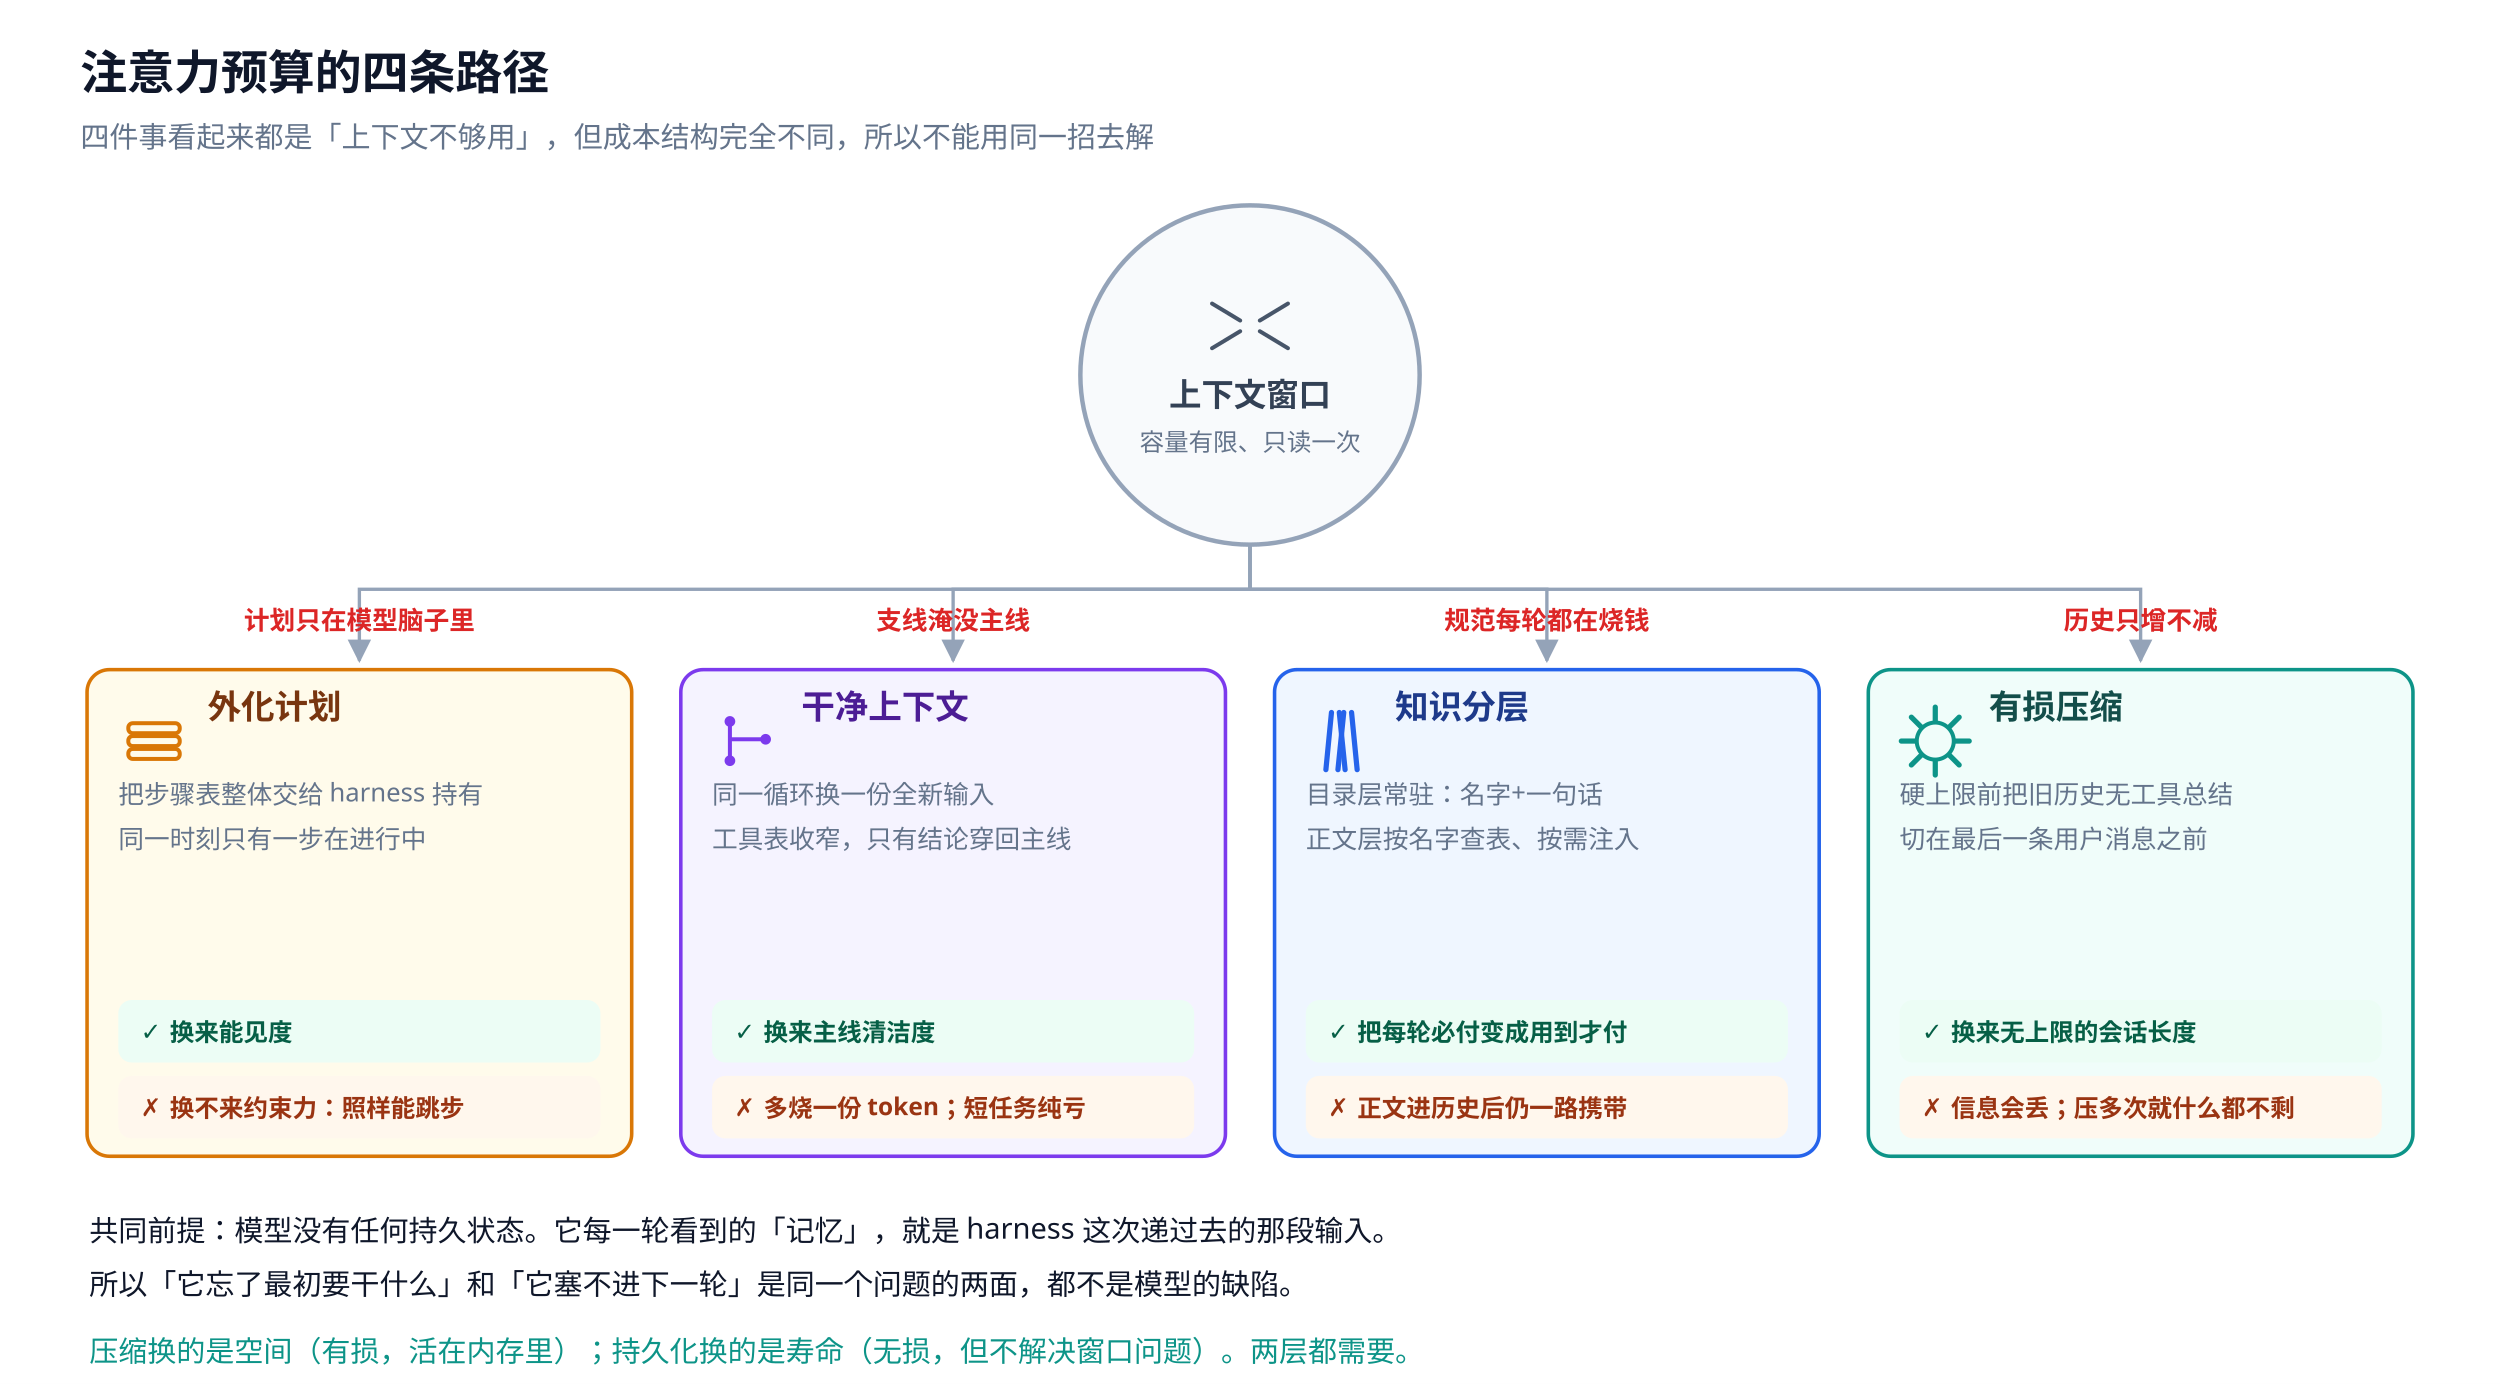
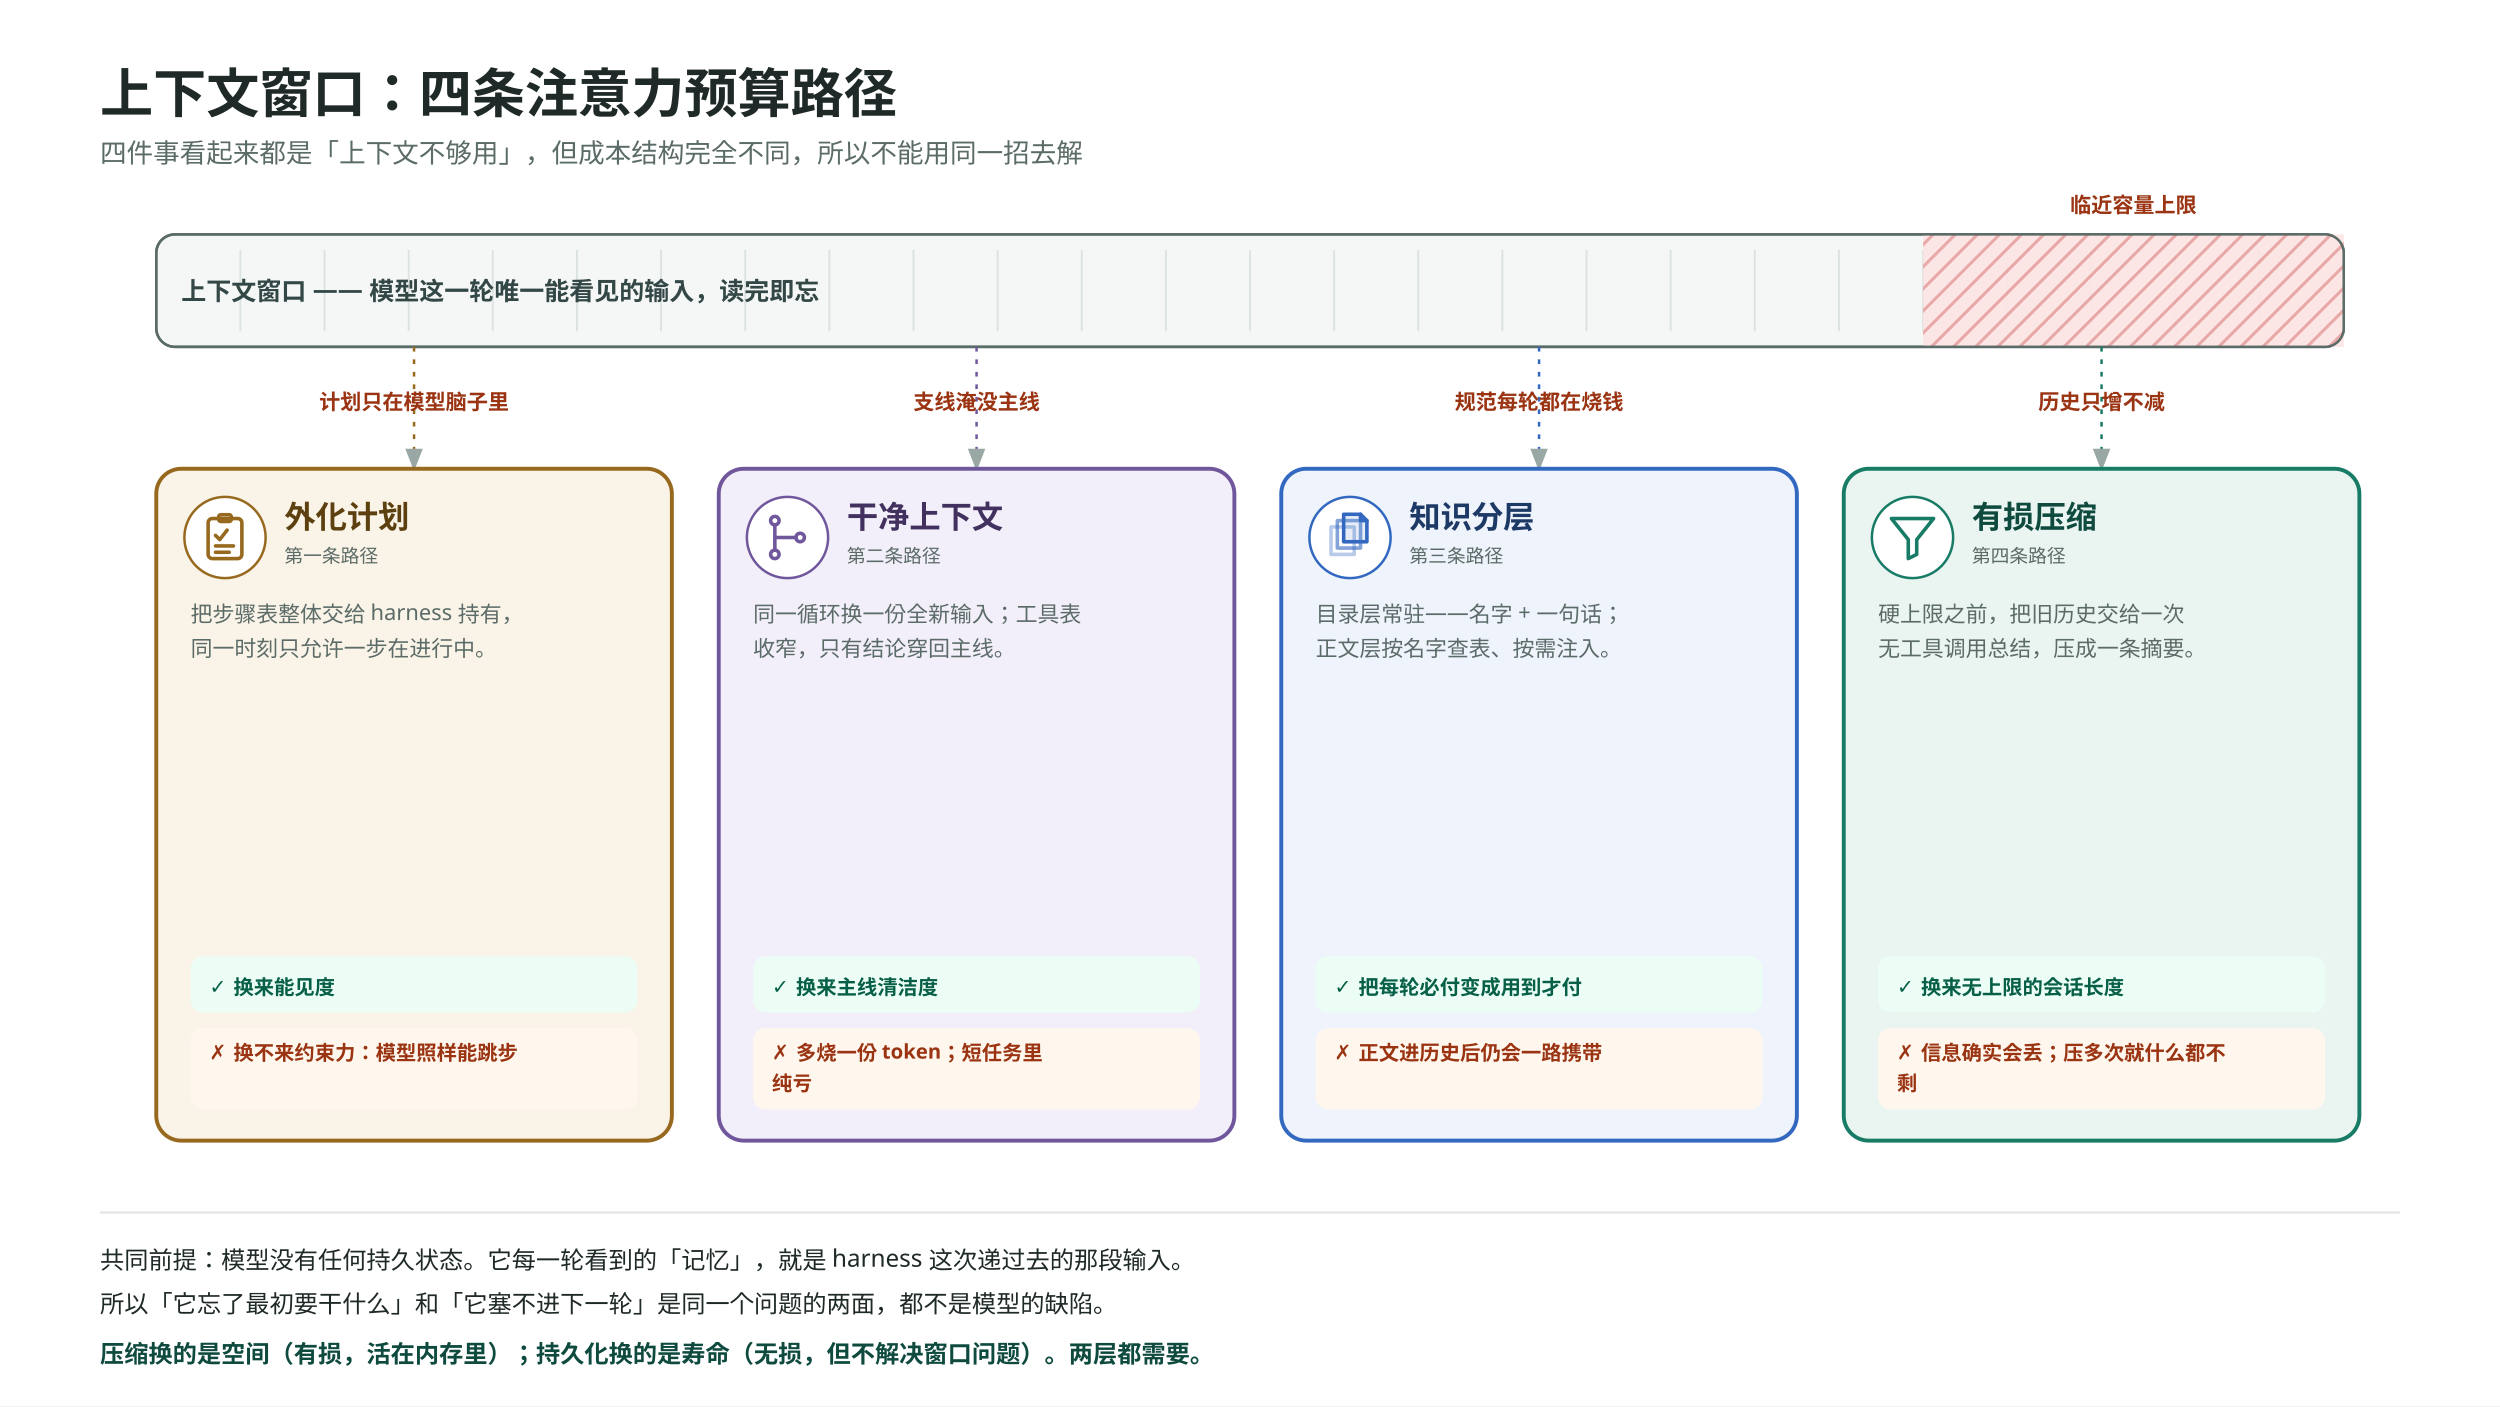
- <svg xmlns="http://www.w3.org/2000/svg" width="1120" height="620" viewBox="0 0 1120 620" font-family="'PingFang SC','Hiragino Sans GB','Heiti SC','Microsoft YaHei',sans-serif">
-   <rect width="1120" height="620" fill="#ffffff" />
+ <svg xmlns="http://www.w3.org/2000/svg" width="1600" height="900" viewBox="0 0 1600 900">
+   <style>text{font-family:'PingFang SC','Hiragino Sans GB','Heiti SC','Microsoft YaHei',sans-serif;letter-spacing:0}</style>
  <defs>
-     <marker id="a" viewBox="0 0 10 10" refX="9" refY="5" markerWidth="7" markerHeight="7" orient="auto">
-       <path d="M0,0 L10,5 L0,10 z" fill="#94a3b8" />
-     </marker>
-     <marker id="ar" viewBox="0 0 10 10" refX="9" refY="5" markerWidth="7" markerHeight="7" orient="auto">
-       <path d="M0,0 L10,5 L0,10 z" fill="#dc2626" />
-     </marker>
-     <marker id="ag" viewBox="0 0 10 10" refX="9" refY="5" markerWidth="7" markerHeight="7" orient="auto">
-       <path d="M0,0 L10,5 L0,10 z" fill="#059669" />
+     <pattern id="hazard" width="10" height="10" patternTransform="rotate(45)" patternUnits="userSpaceOnUse">
+       <rect width="10" height="10" fill="#fde3e3" />
+       <line x1="0" y1="0" x2="0" y2="10" stroke="#e8a3a3" stroke-width="4" />
+     </pattern>
+     <marker id="arr-muted" markerWidth="9" markerHeight="7" refX="8" refY="3.5" orient="auto">
+       <polygon points="0 0,9 3.5,0 7" fill="#9aa8a5" />
    </marker>
  </defs>
-   <text x="36" y="40" font-size="21" fill="#0f172a" text-anchor="start" font-weight="600">注意力预算的四条路径</text>
-   <text x="36" y="66" font-size="13" fill="#64748b" text-anchor="start" font-weight="400">四件事看起来都是「上下文不够用」，但成本结构完全不同，所以不能用同一招去解</text>
-   <circle cx="560.0" cy="168" r="76" fill="#f8fafc" stroke="#94a3b8" stroke-width="2" />
-   <line x1="543.0" y1="136.0" x2="555.6" y2="143.6" stroke="#475569" stroke-width="1.8" stroke-linecap="round" />
-   <line x1="577.0" y1="136.0" x2="564.4" y2="143.6" stroke="#475569" stroke-width="1.8" stroke-linecap="round" />
-   <line x1="543.0" y1="156.0" x2="555.6" y2="148.4" stroke="#475569" stroke-width="1.8" stroke-linecap="round" />
-   <line x1="577.0" y1="156.0" x2="564.4" y2="148.4" stroke="#475569" stroke-width="1.8" stroke-linecap="round" />
-   <text x="560.0" y="182" font-size="14.5" fill="#334155" text-anchor="middle" font-weight="700">上下文窗口</text>
-   <text x="560.0" y="202" font-size="11" fill="#64748b" text-anchor="middle" font-weight="400">容量有限、只读一次</text>
-   <polyline points="560.0,244 560.0,264 161.0,264 161.0,296" fill="none" stroke="#94a3b8" stroke-width="1.5" marker-end="url(#a)" />
-   <text x="161.0" y="282" font-size="11.5" fill="#dc2626" text-anchor="middle" font-weight="600">计划只在模型脑子里</text>
-   <rect x="39.0" y="300" width="244" height="218" rx="10" fill="#fffbeb" stroke="#d97706" stroke-width="1.6" />
-   <rect x="57.48" y="324.0" width="23.04" height="4.48" rx="2" fill="none" stroke="#d97706" stroke-width="1.8" />
-   <rect x="57.48" y="329.76" width="23.04" height="4.48" rx="2" fill="none" stroke="#d97706" stroke-width="1.8" />
-   <rect x="57.48" y="335.52" width="23.04" height="4.48" rx="2" fill="none" stroke="#d97706" stroke-width="1.8" />
-   <text x="93.0" y="322" font-size="15" fill="#78350f" text-anchor="start" font-weight="700">外化计划</text>
-   <text x="53.0" y="360" font-size="11.5" fill="#64748b" text-anchor="start" font-weight="400">把步骤表整体交给 harness 持有</text>
-   <text x="53.0" y="380" font-size="11.5" fill="#64748b" text-anchor="start" font-weight="400">同一时刻只有一步在进行中</text>
-   <rect x="53.0" y="448" width="216" height="28" rx="6" fill="#ecfdf5" stroke="none" stroke-width="1.6" />
-   <text x="63.0" y="466" font-size="11" fill="#065f46" text-anchor="start" font-weight="600">✓ 换来能见度</text>
-   <rect x="53.0" y="482" width="216" height="28" rx="6" fill="#fff7ed" stroke="none" stroke-width="1.6" />
-   <text x="63.0" y="500" font-size="11" fill="#9a3412" text-anchor="start" font-weight="600">✗ 换不来约束力：照样能跳步</text>
-   <polyline points="560.0,244 560.0,264 427.0,264 427.0,296" fill="none" stroke="#94a3b8" stroke-width="1.5" marker-end="url(#a)" />
-   <text x="427.0" y="282" font-size="11.5" fill="#dc2626" text-anchor="middle" font-weight="600">支线淹没主线</text>
-   <rect x="305.0" y="300" width="244" height="218" rx="10" fill="#f5f3ff" stroke="#7c3aed" stroke-width="1.6" />
-   <circle cx="327.0" cy="323.2" r="2.4" fill="#7c3aed" />
-   <circle cx="327.0" cy="340.8" r="2.4" fill="#7c3aed" />
-   <circle cx="343.0" cy="331.2" r="2.4" fill="#7c3aed" />
-   <line x1="327.0" y1="325.3" x2="327.0" y2="338.7" stroke="#7c3aed" stroke-width="1.8" stroke-linecap="round" />
-   <path d="M327.0,331.2 Q333.4,331.2 343.0,331.2" fill="none" stroke="#7c3aed" stroke-width="1.8" />
-   <text x="359.0" y="322" font-size="15" fill="#4c1d95" text-anchor="start" font-weight="700">干净上下文</text>
-   <text x="319.0" y="360" font-size="11.5" fill="#64748b" text-anchor="start" font-weight="400">同一循环换一份全新输入</text>
-   <text x="319.0" y="380" font-size="11.5" fill="#64748b" text-anchor="start" font-weight="400">工具表收窄，只有结论穿回主线</text>
-   <rect x="319.0" y="448" width="216" height="28" rx="6" fill="#ecfdf5" stroke="none" stroke-width="1.6" />
-   <text x="329.0" y="466" font-size="11" fill="#065f46" text-anchor="start" font-weight="600">✓ 换来主线清洁度</text>
-   <rect x="319.0" y="482" width="216" height="28" rx="6" fill="#fff7ed" stroke="none" stroke-width="1.6" />
-   <text x="329.0" y="500" font-size="11" fill="#9a3412" text-anchor="start" font-weight="600">✗ 多烧一份 token；短任务纯亏</text>
-   <polyline points="560.0,244 560.0,264 693.0,264 693.0,296" fill="none" stroke="#94a3b8" stroke-width="1.5" marker-end="url(#a)" />
-   <text x="693.0" y="282" font-size="11.5" fill="#dc2626" text-anchor="middle" font-weight="600">规范每轮都在烧钱</text>
-   <rect x="571.0" y="300" width="244" height="218" rx="10" fill="#eff6ff" stroke="#2563eb" stroke-width="1.6" />
-   <line x1="596.5" y1="319.2" x2="594.0" y2="344.8" stroke="#2563eb" stroke-width="2.34" stroke-linecap="round" />
-   <line x1="602.0" y1="319.2" x2="599.4" y2="344.8" stroke="#2563eb" stroke-width="2.34" stroke-linecap="round" />
-   <line x1="600.0" y1="319.2" x2="602.6" y2="344.8" stroke="#2563eb" stroke-width="2.34" stroke-linecap="round" />
-   <line x1="605.5" y1="319.2" x2="608.0" y2="344.8" stroke="#2563eb" stroke-width="2.34" stroke-linecap="round" />
-   <text x="625.0" y="322" font-size="15" fill="#1e3a8a" text-anchor="start" font-weight="700">知识分层</text>
-   <text x="585.0" y="360" font-size="11.5" fill="#64748b" text-anchor="start" font-weight="400">目录层常驻：名字+一句话</text>
-   <text x="585.0" y="380" font-size="11.5" fill="#64748b" text-anchor="start" font-weight="400">正文层按名字查表、按需注入</text>
-   <rect x="585.0" y="448" width="216" height="28" rx="6" fill="#ecfdf5" stroke="none" stroke-width="1.6" />
-   <text x="595.0" y="466" font-size="11" fill="#065f46" text-anchor="start" font-weight="600">✓ 把每轮必付变成用到才付</text>
-   <rect x="585.0" y="482" width="216" height="28" rx="6" fill="#fff7ed" stroke="none" stroke-width="1.6" />
-   <text x="595.0" y="500" font-size="11" fill="#9a3412" text-anchor="start" font-weight="600">✗ 正文进历史后仍一路携带</text>
-   <polyline points="560.0,244 560.0,264 959.0,264 959.0,296" fill="none" stroke="#94a3b8" stroke-width="1.5" marker-end="url(#a)" />
-   <text x="959.0" y="282" font-size="11.5" fill="#dc2626" text-anchor="middle" font-weight="600">历史只增不减</text>
-   <rect x="837.0" y="300" width="244" height="218" rx="10" fill="#f0fdfa" stroke="#0d9488" stroke-width="1.6" />
-   <circle cx="867.0" cy="332.0" r="8.3" fill="none" stroke="#0d9488" stroke-width="1.8" />
-   <line x1="876.0" y1="332.0" x2="882.2" y2="332.0" stroke="#0d9488" stroke-width="2.34" stroke-linecap="round" />
-   <line x1="873.3" y1="338.3" x2="877.7" y2="342.7" stroke="#0d9488" stroke-width="2.34" stroke-linecap="round" />
-   <line x1="867.0" y1="341.0" x2="867.0" y2="347.2" stroke="#0d9488" stroke-width="2.34" stroke-linecap="round" />
-   <line x1="860.7" y1="338.3" x2="856.3" y2="342.7" stroke="#0d9488" stroke-width="2.34" stroke-linecap="round" />
-   <line x1="858.0" y1="332.0" x2="851.8" y2="332.0" stroke="#0d9488" stroke-width="2.34" stroke-linecap="round" />
-   <line x1="860.7" y1="325.7" x2="856.3" y2="321.3" stroke="#0d9488" stroke-width="2.34" stroke-linecap="round" />
-   <line x1="867.0" y1="323.0" x2="867.0" y2="316.8" stroke="#0d9488" stroke-width="2.34" stroke-linecap="round" />
-   <line x1="873.3" y1="325.7" x2="877.7" y2="321.3" stroke="#0d9488" stroke-width="2.34" stroke-linecap="round" />
-   <text x="891.0" y="322" font-size="15" fill="#134e4a" text-anchor="start" font-weight="700">有损压缩</text>
-   <text x="851.0" y="360" font-size="11.5" fill="#64748b" text-anchor="start" font-weight="400">硬上限前把旧历史无工具总结</text>
-   <text x="851.0" y="380" font-size="11.5" fill="#64748b" text-anchor="start" font-weight="400">切在最后一条用户消息之前</text>
-   <rect x="851.0" y="448" width="216" height="28" rx="6" fill="#ecfdf5" stroke="none" stroke-width="1.6" />
-   <text x="861.0" y="466" font-size="11" fill="#065f46" text-anchor="start" font-weight="600">✓ 换来无上限的会话长度</text>
-   <rect x="851.0" y="482" width="216" height="28" rx="6" fill="#fff7ed" stroke="none" stroke-width="1.6" />
-   <text x="861.0" y="500" font-size="11" fill="#9a3412" text-anchor="start" font-weight="600">✗ 信息会丢；压多次就什么都不剩</text>
-   <text x="40" y="556" font-size="13" fill="#0f172a" text-anchor="start" font-weight="400">共同前提：模型没有任何持久状态。它每一轮看到的「记忆」，就是 harness 这次递过去的那段输入。</text>
-   <text x="40" y="580" font-size="13" fill="#0f172a" text-anchor="start" font-weight="400">所以「它忘了最初要干什么」和「它塞不进下一轮」是同一个问题的两面，都不是模型的缺陷。</text>
-   <text x="40" y="610" font-size="13" fill="#0d9488" text-anchor="start" font-weight="400">压缩换的是空间（有损，活在内存里）；持久化换的是寿命（无损，但不解决窗口问题）。两层都需要。</text>
+   <rect width="1600" height="900" fill="#ffffff" />
+   <text x="64" y="72" font-size="34" fill="#1f2a28" text-anchor="start" font-weight="650">上下文窗口：四条注意力预算路径</text>
+   <text x="64" y="104" font-size="17" fill="#5b6b67" text-anchor="start" font-weight="400">四件事看起来都是「上下文不够用」，但成本结构完全不同，所以不能用同一招去解</text>
+   <rect x="100" y="150" width="1400" height="72" rx="12" fill="#f4f7f6" stroke="#5b6b67" stroke-width="1.6" />
+   <line x1="153.846" y1="160" x2="153.846" y2="212" stroke="#dbe3e1" stroke-width="1.2" />
+   <line x1="207.692" y1="160" x2="207.692" y2="212" stroke="#dbe3e1" stroke-width="1.2" />
+   <line x1="261.538" y1="160" x2="261.538" y2="212" stroke="#dbe3e1" stroke-width="1.2" />
+   <line x1="315.385" y1="160" x2="315.385" y2="212" stroke="#dbe3e1" stroke-width="1.2" />
+   <line x1="369.231" y1="160" x2="369.231" y2="212" stroke="#dbe3e1" stroke-width="1.2" />
+   <line x1="423.077" y1="160" x2="423.077" y2="212" stroke="#dbe3e1" stroke-width="1.2" />
+   <line x1="476.923" y1="160" x2="476.923" y2="212" stroke="#dbe3e1" stroke-width="1.2" />
+   <line x1="530.769" y1="160" x2="530.769" y2="212" stroke="#dbe3e1" stroke-width="1.2" />
+   <line x1="584.615" y1="160" x2="584.615" y2="212" stroke="#dbe3e1" stroke-width="1.2" />
+   <line x1="638.462" y1="160" x2="638.462" y2="212" stroke="#dbe3e1" stroke-width="1.2" />
+   <line x1="692.308" y1="160" x2="692.308" y2="212" stroke="#dbe3e1" stroke-width="1.2" />
+   <line x1="746.154" y1="160" x2="746.154" y2="212" stroke="#dbe3e1" stroke-width="1.2" />
+   <line x1="800.0" y1="160" x2="800.0" y2="212" stroke="#dbe3e1" stroke-width="1.2" />
+   <line x1="853.846" y1="160" x2="853.846" y2="212" stroke="#dbe3e1" stroke-width="1.2" />
+   <line x1="907.692" y1="160" x2="907.692" y2="212" stroke="#dbe3e1" stroke-width="1.2" />
+   <line x1="961.538" y1="160" x2="961.538" y2="212" stroke="#dbe3e1" stroke-width="1.2" />
+   <line x1="1015.385" y1="160" x2="1015.385" y2="212" stroke="#dbe3e1" stroke-width="1.2" />
+   <line x1="1069.231" y1="160" x2="1069.231" y2="212" stroke="#dbe3e1" stroke-width="1.2" />
+   <line x1="1123.077" y1="160" x2="1123.077" y2="212" stroke="#dbe3e1" stroke-width="1.2" />
+   <line x1="1176.923" y1="160" x2="1176.923" y2="212" stroke="#dbe3e1" stroke-width="1.2" />
+   <line x1="1230.769" y1="160" x2="1230.769" y2="212" stroke="#dbe3e1" stroke-width="1.2" />
+   <line x1="1284.615" y1="160" x2="1284.615" y2="212" stroke="#dbe3e1" stroke-width="1.2" />
+   <line x1="1338.462" y1="160" x2="1338.462" y2="212" stroke="#dbe3e1" stroke-width="1.2" />
+   <line x1="1392.308" y1="160" x2="1392.308" y2="212" stroke="#dbe3e1" stroke-width="1.2" />
+   <line x1="1446.154" y1="160" x2="1446.154" y2="212" stroke="#dbe3e1" stroke-width="1.2" />
+   <rect x="1230.769" y="150" width="269.231" height="72" rx="0" fill="url(#hazard)" opacity="0.9" />
+   <rect x="100" y="150" width="1400" height="72" rx="12" fill="none" stroke="#5b6b67" stroke-width="1.6" />
+   <text x="116" y="192.0" font-size="16" fill="#334846" text-anchor="start" font-weight="600">上下文窗口 —— 模型这一轮唯一能看见的输入，读完即忘</text>
+   <text x="1365.385" y="136" font-size="13.5" fill="#9a3412" text-anchor="middle" font-weight="600">临近容量上限</text>
+   <line x1="265.0" y1="222" x2="265.0" y2="300" stroke="#97691f" stroke-width="1.6" stroke-dasharray="3 5" marker-end="url(#arr-muted)" />
+   <text x="265.0" y="262" font-size="13.5" fill="#9a3412" text-anchor="middle" font-weight="600">计划只在模型脑子里</text>
+   <rect x="100" y="300" width="330" height="430" rx="16" fill="#faf3e7" stroke="#97691f" stroke-width="2.5" />
+   <circle cx="144" cy="344" r="26" fill="#ffffff" stroke="#97691f" stroke-width="1.6" />
+   <g transform="translate(127.8,327.8) scale(1.35)" fill="none" stroke="#97691f" stroke-width="1.7" stroke-linecap="round" stroke-linejoin="round">
+     <rect x="4" y="3" width="16" height="19" rx="2" />
+     <rect x="9" y="1.2" width="6" height="3.2" rx="1" />
+     <path d="M7.5,11 L9.5,13 L13,8.5" />
+     <line x1="7.5" y1="16" x2="16" y2="16" />
+     <line x1="7.5" y1="19" x2="14" y2="19" />
+   </g>
+   <text x="182" y="338" font-size="20" fill="#5c400f" text-anchor="start" font-weight="650">外化计划</text>
+   <text x="182" y="360" font-size="12" fill="#5b6b67" text-anchor="start" font-weight="400">第一条路径</text>
+   <text x="122" y="398" font-size="14" fill="#5b6b67" text-anchor="start" font-weight="400">把步骤表整体交给 harness 持有，</text>
+   <text x="122" y="420" font-size="14" fill="#5b6b67" text-anchor="start" font-weight="400">同一时刻只允许一步在进行中。</text>
+   <rect x="122" y="612" width="286" height="36" rx="8" fill="#ecfdf5" stroke="none" />
+   <text x="134" y="636" font-size="13" fill="#065f46" text-anchor="start" font-weight="600">✓ 换来能见度</text>
+   <rect x="122" y="658" width="286" height="52" rx="8" fill="#fff7ed" stroke="none" />
+   <text x="134" y="678" font-size="13" fill="#9a3412" text-anchor="start" font-weight="600">✗ 换不来约束力：模型照样能跳步</text>
+   <text x="134" y="698" font-size="13" fill="#9a3412" text-anchor="start" font-weight="600" />
+   <line x1="625.0" y1="222" x2="625.0" y2="300" stroke="#70579c" stroke-width="1.6" stroke-dasharray="3 5" marker-end="url(#arr-muted)" />
+   <text x="625.0" y="262" font-size="13.5" fill="#9a3412" text-anchor="middle" font-weight="600">支线淹没主线</text>
+   <rect x="460" y="300" width="330" height="430" rx="16" fill="#f3effa" stroke="#70579c" stroke-width="2.5" />
+   <circle cx="504" cy="344" r="26" fill="#ffffff" stroke="#70579c" stroke-width="1.6" />
+   <g transform="translate(487.8,327.8) scale(1.35)" fill="none" stroke="#70579c" stroke-width="1.7" stroke-linecap="round" stroke-linejoin="round">
+     <circle cx="6" cy="4" r="2" />
+     <circle cx="6" cy="20" r="2" />
+     <circle cx="18" cy="12" r="2" />
+     <path d="M6,6 V18" />
+     <path d="M6,12 Q6,12 16,12" />
+   </g>
+   <text x="542" y="338" font-size="20" fill="#42315e" text-anchor="start" font-weight="650">干净上下文</text>
+   <text x="542" y="360" font-size="12" fill="#5b6b67" text-anchor="start" font-weight="400">第二条路径</text>
+   <text x="482" y="398" font-size="14" fill="#5b6b67" text-anchor="start" font-weight="400">同一循环换一份全新输入；工具表</text>
+   <text x="482" y="420" font-size="14" fill="#5b6b67" text-anchor="start" font-weight="400">收窄，只有结论穿回主线。</text>
+   <rect x="482" y="612" width="286" height="36" rx="8" fill="#ecfdf5" stroke="none" />
+   <text x="494" y="636" font-size="13" fill="#065f46" text-anchor="start" font-weight="600">✓ 换来主线清洁度</text>
+   <rect x="482" y="658" width="286" height="52" rx="8" fill="#fff7ed" stroke="none" />
+   <text x="494" y="678" font-size="13" fill="#9a3412" text-anchor="start" font-weight="600">✗ 多烧一份 token；短任务里</text>
+   <text x="494" y="698" font-size="13" fill="#9a3412" text-anchor="start" font-weight="600">纯亏</text>
+   <line x1="985.0" y1="222" x2="985.0" y2="300" stroke="#3268bf" stroke-width="1.6" stroke-dasharray="3 5" marker-end="url(#arr-muted)" />
+   <text x="985.0" y="262" font-size="13.5" fill="#9a3412" text-anchor="middle" font-weight="600">规范每轮都在烧钱</text>
+   <rect x="820" y="300" width="330" height="430" rx="16" fill="#eef3fc" stroke="#3268bf" stroke-width="2.5" />
+   <circle cx="864" cy="344" r="26" fill="#ffffff" stroke="#3268bf" stroke-width="1.6" />
+   <g transform="translate(847.8,327.8) scale(1.35)" fill="none" stroke="#3268bf" stroke-width="1.7" stroke-linecap="round" stroke-linejoin="round">
+     <path d="M3,7 L3,20 L14,20 L14,7 Z" opacity="0.35" />
+     <path d="M6,4 L6,17 L17,17 L17,4 Z" opacity="0.6" />
+     <path d="M9,1 L9,14 L20,14 L20,4 L17,1 Z" fill="#3268bf" opacity="0.12" />
+     <path d="M9,1 L9,14 L20,14 L20,4 L17,1 Z" />
+     <path d="M17,1 L17,4 L20,4" />
+   </g>
+   <text x="902" y="338" font-size="20" fill="#1d3a66" text-anchor="start" font-weight="650">知识分层</text>
+   <text x="902" y="360" font-size="12" fill="#5b6b67" text-anchor="start" font-weight="400">第三条路径</text>
+   <text x="842" y="398" font-size="14" fill="#5b6b67" text-anchor="start" font-weight="400">目录层常驻——名字 + 一句话；</text>
+   <text x="842" y="420" font-size="14" fill="#5b6b67" text-anchor="start" font-weight="400">正文层按名字查表、按需注入。</text>
+   <rect x="842" y="612" width="286" height="36" rx="8" fill="#ecfdf5" stroke="none" />
+   <text x="854" y="636" font-size="13" fill="#065f46" text-anchor="start" font-weight="600">✓ 把每轮必付变成用到才付</text>
+   <rect x="842" y="658" width="286" height="52" rx="8" fill="#fff7ed" stroke="none" />
+   <text x="854" y="678" font-size="13" fill="#9a3412" text-anchor="start" font-weight="600">✗ 正文进历史后仍会一路携带</text>
+   <text x="854" y="698" font-size="13" fill="#9a3412" text-anchor="start" font-weight="600" />
+   <line x1="1345.0" y1="222" x2="1345.0" y2="300" stroke="#177b65" stroke-width="1.6" stroke-dasharray="3 5" marker-end="url(#arr-muted)" />
+   <text x="1345.0" y="262" font-size="13.5" fill="#9a3412" text-anchor="middle" font-weight="600">历史只增不减</text>
+   <rect x="1180" y="300" width="330" height="430" rx="16" fill="#eaf5f1" stroke="#177b65" stroke-width="2.5" />
+   <circle cx="1224" cy="344" r="26" fill="#ffffff" stroke="#177b65" stroke-width="1.6" />
+   <g transform="translate(1207.8,327.8) scale(1.35)" fill="none" stroke="#177b65" stroke-width="1.7" stroke-linecap="round" stroke-linejoin="round">
+     <path d="M2,3 H22 L14,13 V20 L10,22 V13 Z" />
+   </g>
+   <text x="1262" y="338" font-size="20" fill="#0f4a3f" text-anchor="start" font-weight="650">有损压缩</text>
+   <text x="1262" y="360" font-size="12" fill="#5b6b67" text-anchor="start" font-weight="400">第四条路径</text>
+   <text x="1202" y="398" font-size="14" fill="#5b6b67" text-anchor="start" font-weight="400">硬上限之前，把旧历史交给一次</text>
+   <text x="1202" y="420" font-size="14" fill="#5b6b67" text-anchor="start" font-weight="400">无工具调用总结，压成一条摘要。</text>
+   <rect x="1202" y="612" width="286" height="36" rx="8" fill="#ecfdf5" stroke="none" />
+   <text x="1214" y="636" font-size="13" fill="#065f46" text-anchor="start" font-weight="600">✓ 换来无上限的会话长度</text>
+   <rect x="1202" y="658" width="286" height="52" rx="8" fill="#fff7ed" stroke="none" />
+   <text x="1214" y="678" font-size="13" fill="#9a3412" text-anchor="start" font-weight="600">✗ 信息确实会丢；压多次就什么都不</text>
+   <text x="1214" y="698" font-size="13" fill="#9a3412" text-anchor="start" font-weight="600">剩</text>
+   <line x1="64" y1="776" x2="1536" y2="776" stroke="#e2e6e4" stroke-width="1.5" />
+   <text x="64" y="812" font-size="15.5" fill="#1f2a28" text-anchor="start" font-weight="400">共同前提：模型没有任何持久状态。它每一轮看到的「记忆」，就是 harness 这次递过去的那段输入。</text>
+   <text x="64" y="840" font-size="15.5" fill="#1f2a28" text-anchor="start" font-weight="400">所以「它忘了最初要干什么」和「它塞不进下一轮」是同一个问题的两面，都不是模型的缺陷。</text>
+   <text x="64" y="872" font-size="15.5" fill="#0f4a3f" text-anchor="start" font-weight="600">压缩换的是空间（有损，活在内存里）；持久化换的是寿命（无损，但不解决窗口问题）。两层都需要。</text>
</svg>
